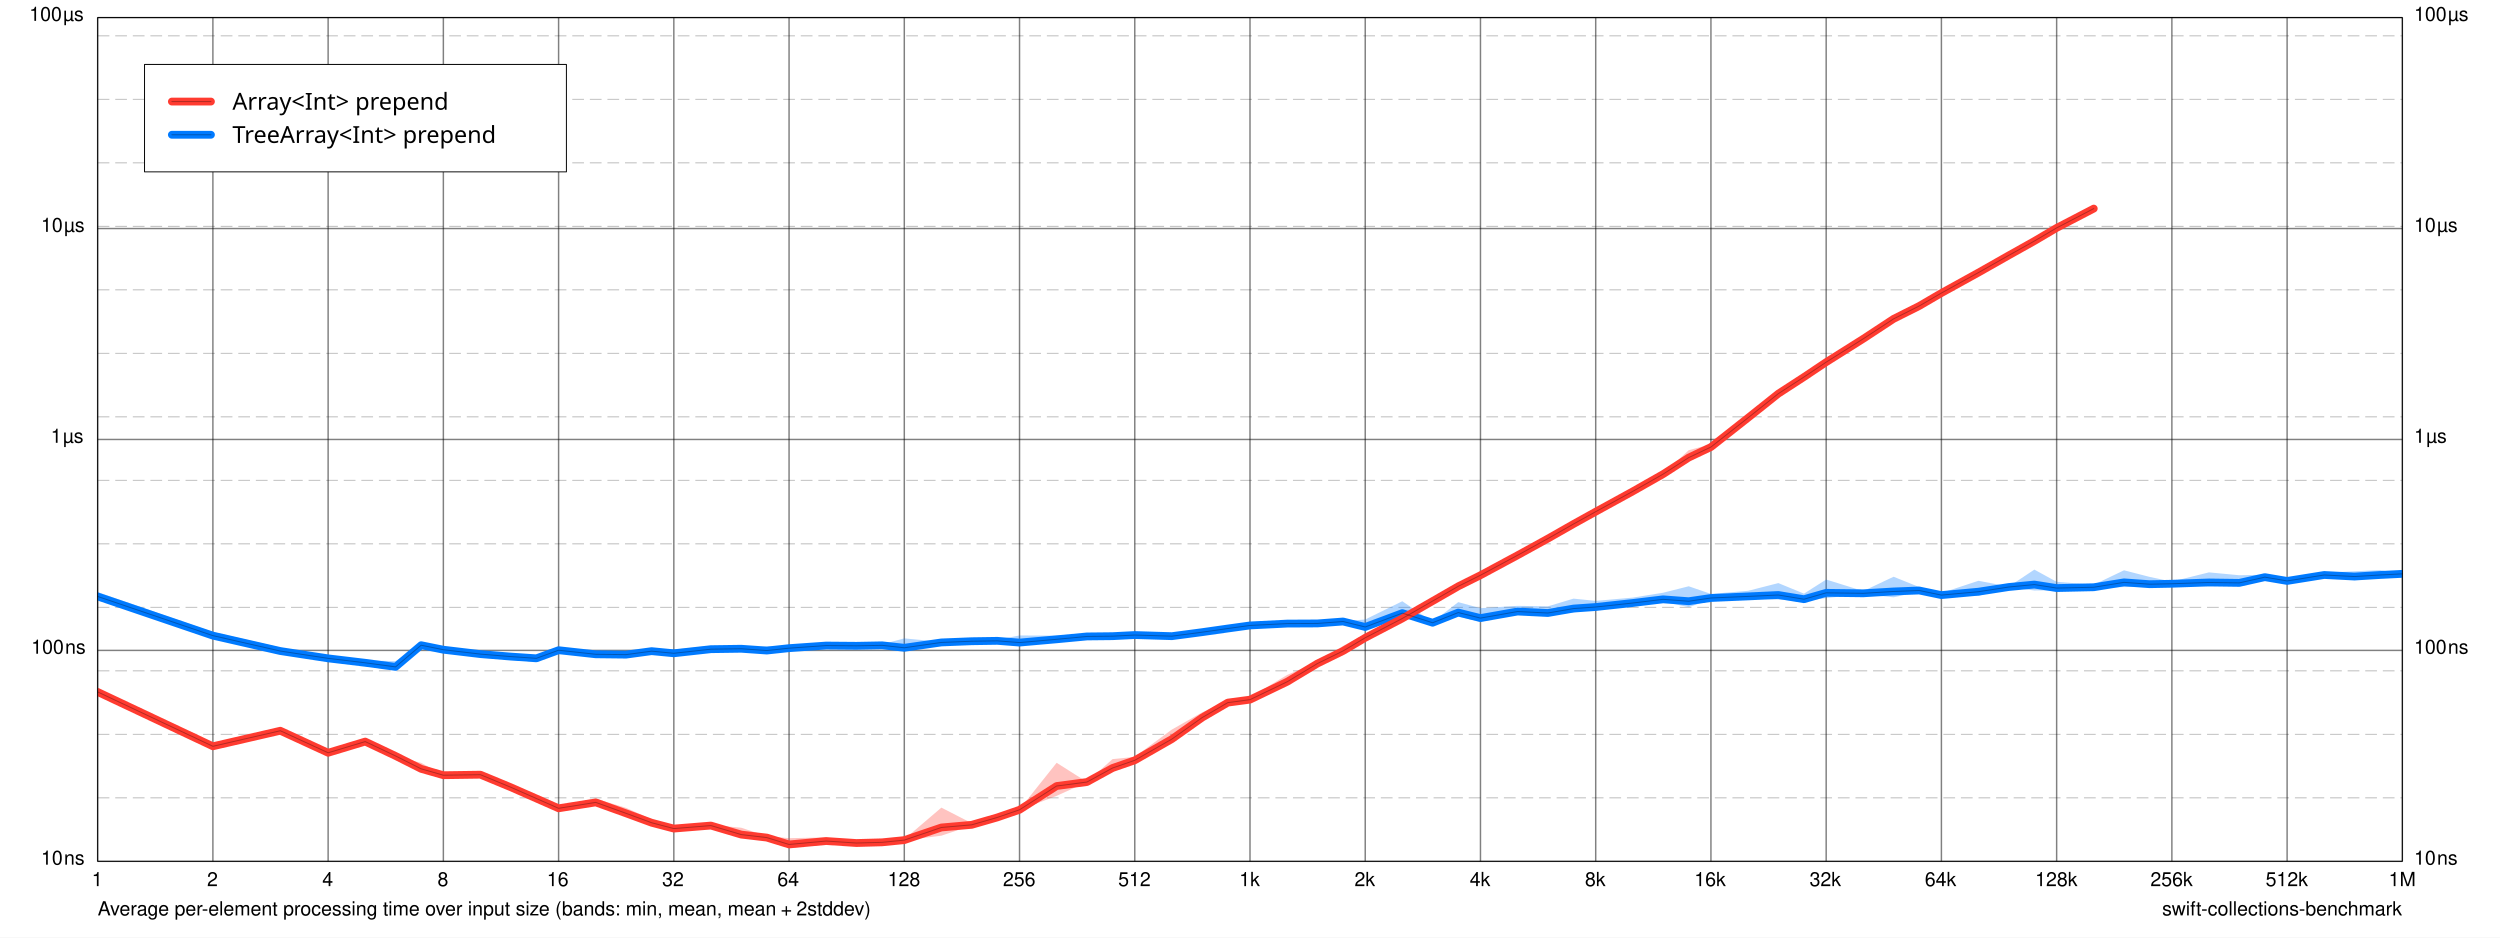
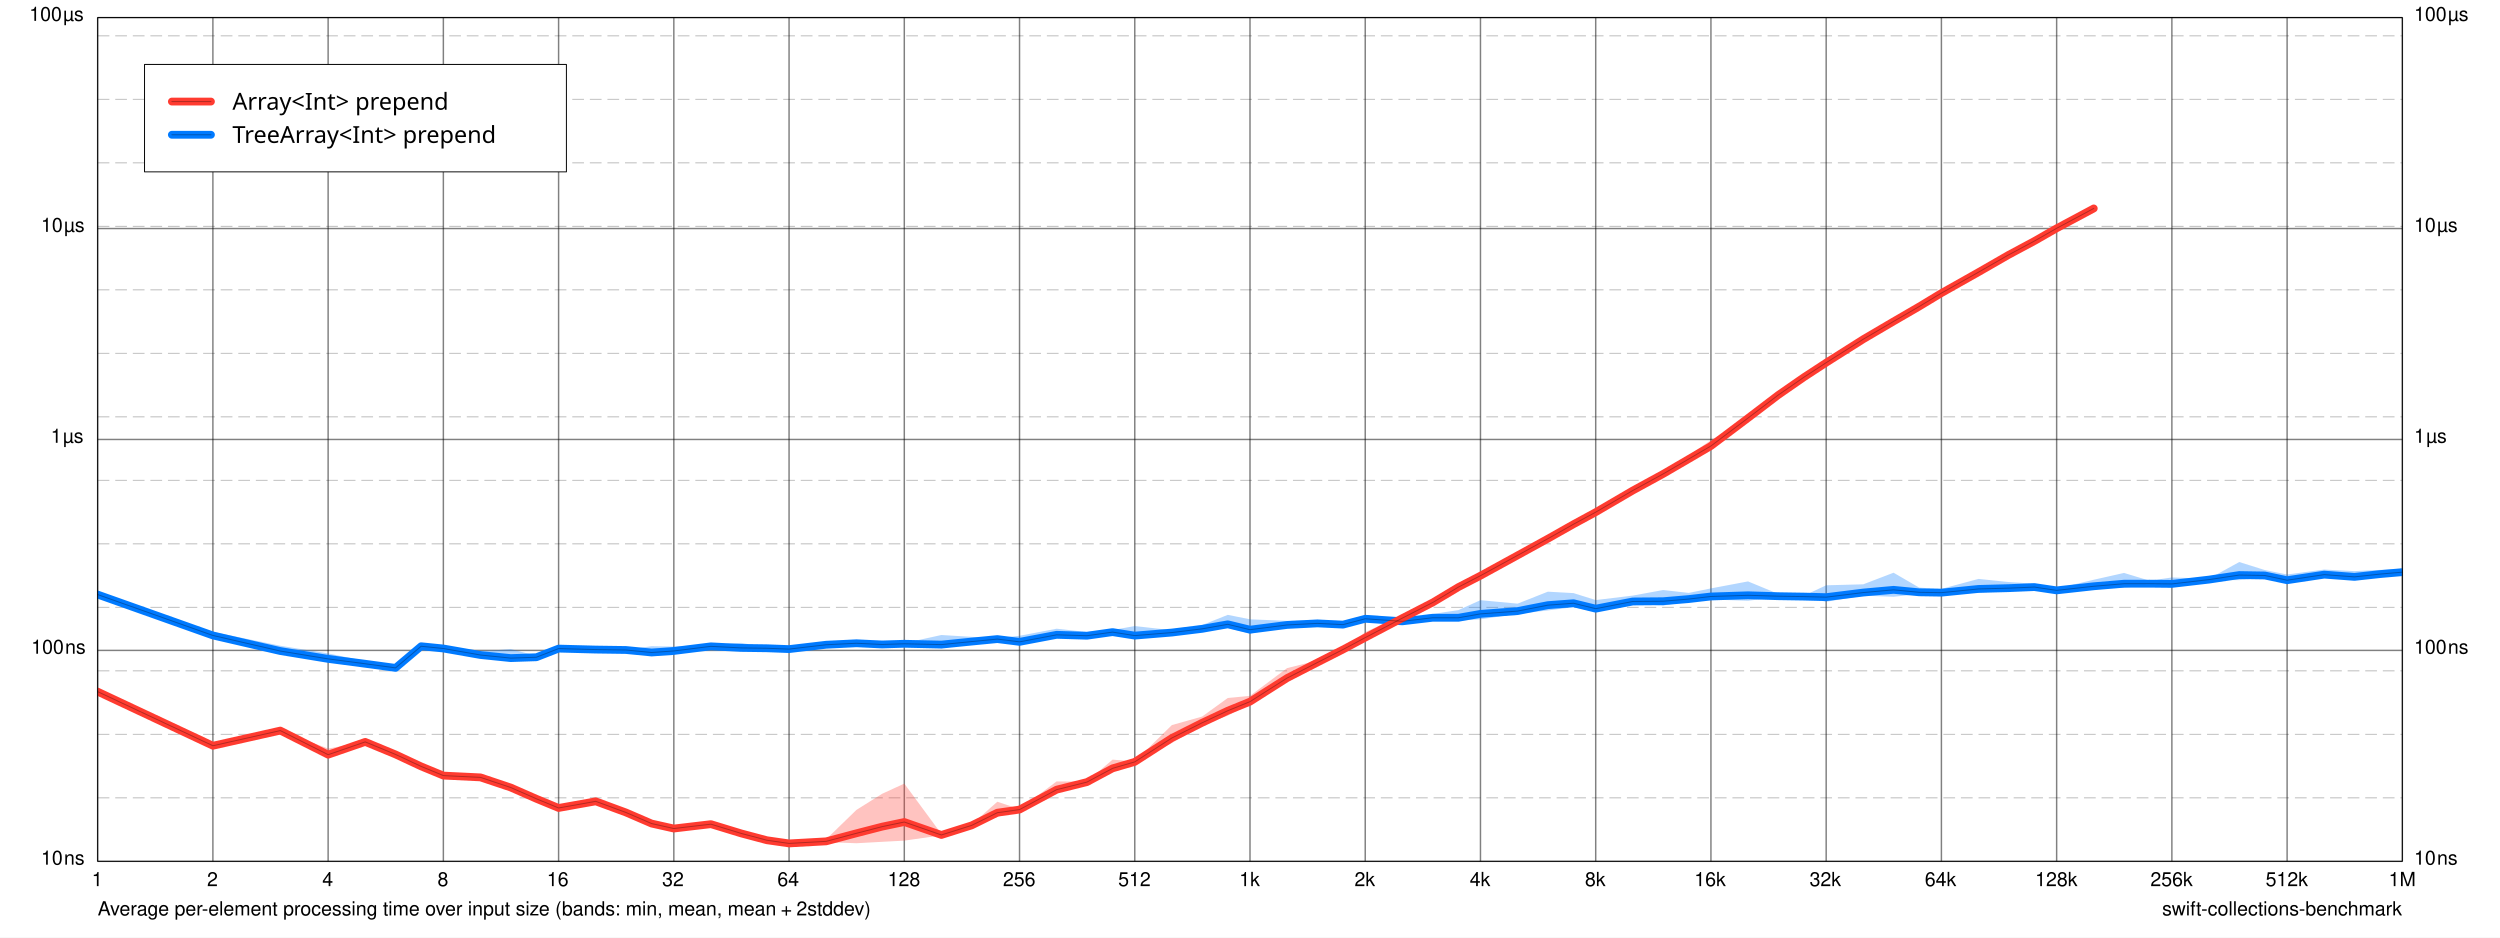
<svg xmlns="http://www.w3.org/2000/svg" xmlns:xlink="http://www.w3.org/1999/xlink" width="1280.0px" height="480.0px" viewBox="0.0 0.0 1280.0 480.0" version="1.1">
  <path d="M 0 0 L 0 480 L 1280 480 L 1280 0 z" fill="#FFFFFF" fill-opacity="1.0" stroke="none" />
  <text x="50" y="468.7" font-family="Helvetica" font-size="10" font-weight="normal" font-style="normal" fill="#000000" fill-opacity="1">Average per-element processing time over input size (bands: min, mean, mean + 2stddev)</text>
  <a xlink:href="https://github.com/apple/swift-collections-benchmark">
    <text x="1107" y="468.7" font-family="Helvetica" font-size="10" font-weight="normal" font-style="normal" fill="#000000" fill-opacity="1">swift-collections-benchmark</text>
  </a>
  <path d="M 50 9 L 50 441" fill="none" stroke-width="0.75" stroke="#000000" stroke-opacity="0.498" stroke-linecap="butt" stroke-linejoin="round" />
  <text x="47" y="453.7" font-family="Helvetica" font-size="10" font-weight="normal" font-style="normal" fill="#000000" fill-opacity="1">1</text>
  <path d="M 109 9 L 109 441" fill="none" stroke-width="0.75" stroke="#000000" stroke-opacity="0.498" stroke-linecap="butt" stroke-linejoin="round" />
  <text x="106" y="453.7" font-family="Helvetica" font-size="10" font-weight="normal" font-style="normal" fill="#000000" fill-opacity="1">2</text>
  <path d="M 168 9 L 168 441" fill="none" stroke-width="0.75" stroke="#000000" stroke-opacity="0.498" stroke-linecap="butt" stroke-linejoin="round" />
  <text x="165" y="453.7" font-family="Helvetica" font-size="10" font-weight="normal" font-style="normal" fill="#000000" fill-opacity="1">4</text>
  <path d="M 227 9 L 227 441" fill="none" stroke-width="0.75" stroke="#000000" stroke-opacity="0.498" stroke-linecap="butt" stroke-linejoin="round" />
  <text x="224" y="453.7" font-family="Helvetica" font-size="10" font-weight="normal" font-style="normal" fill="#000000" fill-opacity="1">8</text>
  <path d="M 286 9 L 286 441" fill="none" stroke-width="0.75" stroke="#000000" stroke-opacity="0.498" stroke-linecap="butt" stroke-linejoin="round" />
  <text x="280" y="453.7" font-family="Helvetica" font-size="10" font-weight="normal" font-style="normal" fill="#000000" fill-opacity="1">16</text>
  <path d="M 345 9 L 345 441" fill="none" stroke-width="0.75" stroke="#000000" stroke-opacity="0.498" stroke-linecap="butt" stroke-linejoin="round" />
  <text x="339" y="453.7" font-family="Helvetica" font-size="10" font-weight="normal" font-style="normal" fill="#000000" fill-opacity="1">32</text>
  <path d="M 404 9 L 404 441" fill="none" stroke-width="0.75" stroke="#000000" stroke-opacity="0.498" stroke-linecap="butt" stroke-linejoin="round" />
  <text x="398" y="453.7" font-family="Helvetica" font-size="10" font-weight="normal" font-style="normal" fill="#000000" fill-opacity="1">64</text>
  <path d="M 463 9 L 463 441" fill="none" stroke-width="0.75" stroke="#000000" stroke-opacity="0.498" stroke-linecap="butt" stroke-linejoin="round" />
  <text x="454.5" y="453.7" font-family="Helvetica" font-size="10" font-weight="normal" font-style="normal" fill="#000000" fill-opacity="1">128</text>
  <path d="M 522 9 L 522 441" fill="none" stroke-width="0.75" stroke="#000000" stroke-opacity="0.498" stroke-linecap="butt" stroke-linejoin="round" />
  <text x="513.5" y="453.7" font-family="Helvetica" font-size="10" font-weight="normal" font-style="normal" fill="#000000" fill-opacity="1">256</text>
  <path d="M 581 9 L 581 441" fill="none" stroke-width="0.75" stroke="#000000" stroke-opacity="0.498" stroke-linecap="butt" stroke-linejoin="round" />
  <text x="572.5" y="453.7" font-family="Helvetica" font-size="10" font-weight="normal" font-style="normal" fill="#000000" fill-opacity="1">512</text>
  <path d="M 640 9 L 640 441" fill="none" stroke-width="0.75" stroke="#000000" stroke-opacity="0.498" stroke-linecap="butt" stroke-linejoin="round" />
  <text x="634.5" y="453.7" font-family="Helvetica" font-size="10" font-weight="normal" font-style="normal" fill="#000000" fill-opacity="1">1k</text>
  <path d="M 699 9 L 699 441" fill="none" stroke-width="0.75" stroke="#000000" stroke-opacity="0.498" stroke-linecap="butt" stroke-linejoin="round" />
  <text x="693.5" y="453.7" font-family="Helvetica" font-size="10" font-weight="normal" font-style="normal" fill="#000000" fill-opacity="1">2k</text>
  <path d="M 758 9 L 758 441" fill="none" stroke-width="0.75" stroke="#000000" stroke-opacity="0.498" stroke-linecap="butt" stroke-linejoin="round" />
  <text x="752.5" y="453.7" font-family="Helvetica" font-size="10" font-weight="normal" font-style="normal" fill="#000000" fill-opacity="1">4k</text>
  <path d="M 817 9 L 817 441" fill="none" stroke-width="0.75" stroke="#000000" stroke-opacity="0.498" stroke-linecap="butt" stroke-linejoin="round" />
  <text x="811.5" y="453.7" font-family="Helvetica" font-size="10" font-weight="normal" font-style="normal" fill="#000000" fill-opacity="1">8k</text>
  <path d="M 876 9 L 876 441" fill="none" stroke-width="0.75" stroke="#000000" stroke-opacity="0.498" stroke-linecap="butt" stroke-linejoin="round" />
  <text x="867.5" y="453.7" font-family="Helvetica" font-size="10" font-weight="normal" font-style="normal" fill="#000000" fill-opacity="1">16k</text>
  <path d="M 935 9 L 935 441" fill="none" stroke-width="0.75" stroke="#000000" stroke-opacity="0.498" stroke-linecap="butt" stroke-linejoin="round" />
  <text x="926.5" y="453.7" font-family="Helvetica" font-size="10" font-weight="normal" font-style="normal" fill="#000000" fill-opacity="1">32k</text>
  <path d="M 994 9 L 994 441" fill="none" stroke-width="0.75" stroke="#000000" stroke-opacity="0.498" stroke-linecap="butt" stroke-linejoin="round" />
  <text x="985.5" y="453.7" font-family="Helvetica" font-size="10" font-weight="normal" font-style="normal" fill="#000000" fill-opacity="1">64k</text>
  <path d="M 1053 9 L 1053 441" fill="none" stroke-width="0.75" stroke="#000000" stroke-opacity="0.498" stroke-linecap="butt" stroke-linejoin="round" />
  <text x="1042" y="453.7" font-family="Helvetica" font-size="10" font-weight="normal" font-style="normal" fill="#000000" fill-opacity="1">128k</text>
  <path d="M 1112 9 L 1112 441" fill="none" stroke-width="0.75" stroke="#000000" stroke-opacity="0.498" stroke-linecap="butt" stroke-linejoin="round" />
  <text x="1101" y="453.7" font-family="Helvetica" font-size="10" font-weight="normal" font-style="normal" fill="#000000" fill-opacity="1">256k</text>
  <path d="M 1171 9 L 1171 441" fill="none" stroke-width="0.75" stroke="#000000" stroke-opacity="0.498" stroke-linecap="butt" stroke-linejoin="round" />
  <text x="1160" y="453.7" font-family="Helvetica" font-size="10" font-weight="normal" font-style="normal" fill="#000000" fill-opacity="1">512k</text>
  <path d="M 1230 9 L 1230 441" fill="none" stroke-width="0.75" stroke="#000000" stroke-opacity="0.498" stroke-linecap="butt" stroke-linejoin="round" />
  <text x="1223" y="453.7" font-family="Helvetica" font-size="10" font-weight="normal" font-style="normal" fill="#000000" fill-opacity="1">1M</text>
  <path d="M 50 441 L 1230 441" fill="none" stroke-width="0.75" stroke="#000000" stroke-opacity="0.498" stroke-linecap="butt" stroke-linejoin="round" />
  <text x="21" y="442.7" font-family="Helvetica" font-size="10" font-weight="normal" font-style="normal" fill="#000000" fill-opacity="1">10 ns</text>
  <text x="1236" y="442.7" font-family="Helvetica" font-size="10" font-weight="normal" font-style="normal" fill="#000000" fill-opacity="1">10 ns</text>
  <path d="M 50 333 L 1230 333" fill="none" stroke-width="0.75" stroke="#000000" stroke-opacity="0.498" stroke-linecap="butt" stroke-linejoin="round" />
  <text x="16" y="334.7" font-family="Helvetica" font-size="10" font-weight="normal" font-style="normal" fill="#000000" fill-opacity="1">100 ns</text>
  <text x="1236" y="334.7" font-family="Helvetica" font-size="10" font-weight="normal" font-style="normal" fill="#000000" fill-opacity="1">100 ns</text>
  <path d="M 50 225 L 1230 225" fill="none" stroke-width="0.75" stroke="#000000" stroke-opacity="0.498" stroke-linecap="butt" stroke-linejoin="round" />
  <text x="26" y="226.7" font-family="Helvetica" font-size="10" font-weight="normal" font-style="normal" fill="#000000" fill-opacity="1">1 µs</text>
  <text x="1236" y="226.7" font-family="Helvetica" font-size="10" font-weight="normal" font-style="normal" fill="#000000" fill-opacity="1">1 µs</text>
  <path d="M 50 117 L 1230 117" fill="none" stroke-width="0.75" stroke="#000000" stroke-opacity="0.498" stroke-linecap="butt" stroke-linejoin="round" />
  <text x="21" y="118.7" font-family="Helvetica" font-size="10" font-weight="normal" font-style="normal" fill="#000000" fill-opacity="1">10 µs</text>
  <text x="1236" y="118.7" font-family="Helvetica" font-size="10" font-weight="normal" font-style="normal" fill="#000000" fill-opacity="1">10 µs</text>
  <path d="M 50 9 L 1230 9" fill="none" stroke-width="0.75" stroke="#000000" stroke-opacity="0.498" stroke-linecap="butt" stroke-linejoin="round" />
  <text x="15" y="10.7" font-family="Helvetica" font-size="10" font-weight="normal" font-style="normal" fill="#000000" fill-opacity="1">100 µs</text>
  <text x="1236" y="10.7" font-family="Helvetica" font-size="10" font-weight="normal" font-style="normal" fill="#000000" fill-opacity="1">100 µs</text>
  <path d="M 50 408.49 L 1230 408.49" fill="none" stroke-width="0.5" stroke="#000000" stroke-opacity="0.259" stroke-linecap="butt" stroke-linejoin="round" stroke-dasharray="6 3" stroke-dashoffset="0" />
  <path d="M 50 375.98 L 1230 375.98" fill="none" stroke-width="0.5" stroke="#000000" stroke-opacity="0.259" stroke-linecap="butt" stroke-linejoin="round" stroke-dasharray="6 3" stroke-dashoffset="0" />
  <path d="M 50 343.47 L 1230 343.47" fill="none" stroke-width="0.5" stroke="#000000" stroke-opacity="0.259" stroke-linecap="butt" stroke-linejoin="round" stroke-dasharray="6 3" stroke-dashoffset="0" />
  <path d="M 50 310.96 L 1230 310.96" fill="none" stroke-width="0.5" stroke="#000000" stroke-opacity="0.259" stroke-linecap="butt" stroke-linejoin="round" stroke-dasharray="6 3" stroke-dashoffset="0" />
  <path d="M 50 278.44 L 1230 278.44" fill="none" stroke-width="0.5" stroke="#000000" stroke-opacity="0.259" stroke-linecap="butt" stroke-linejoin="round" stroke-dasharray="6 3" stroke-dashoffset="0" />
  <path d="M 50 245.93 L 1230 245.93" fill="none" stroke-width="0.5" stroke="#000000" stroke-opacity="0.259" stroke-linecap="butt" stroke-linejoin="round" stroke-dasharray="6 3" stroke-dashoffset="0" />
  <path d="M 50 213.42 L 1230 213.42" fill="none" stroke-width="0.5" stroke="#000000" stroke-opacity="0.259" stroke-linecap="butt" stroke-linejoin="round" stroke-dasharray="6 3" stroke-dashoffset="0" />
  <path d="M 50 180.91 L 1230 180.91" fill="none" stroke-width="0.5" stroke="#000000" stroke-opacity="0.259" stroke-linecap="butt" stroke-linejoin="round" stroke-dasharray="6 3" stroke-dashoffset="0" />
  <path d="M 50 148.4 L 1230 148.4" fill="none" stroke-width="0.5" stroke="#000000" stroke-opacity="0.259" stroke-linecap="butt" stroke-linejoin="round" stroke-dasharray="6 3" stroke-dashoffset="0" />
  <path d="M 50 115.89 L 1230 115.89" fill="none" stroke-width="0.5" stroke="#000000" stroke-opacity="0.259" stroke-linecap="butt" stroke-linejoin="round" stroke-dasharray="6 3" stroke-dashoffset="0" />
  <path d="M 50 83.376 L 1230 83.376" fill="none" stroke-width="0.5" stroke="#000000" stroke-opacity="0.259" stroke-linecap="butt" stroke-linejoin="round" stroke-dasharray="6 3" stroke-dashoffset="0" />
  <path d="M 50 50.865 L 1230 50.865" fill="none" stroke-width="0.5" stroke="#000000" stroke-opacity="0.259" stroke-linecap="butt" stroke-linejoin="round" stroke-dasharray="6 3" stroke-dashoffset="0" />
  <path d="M 50 18.354 L 1230 18.354" fill="none" stroke-width="0.5" stroke="#000000" stroke-opacity="0.259" stroke-linecap="butt" stroke-linejoin="round" stroke-dasharray="6 3" stroke-dashoffset="0" />
  <path d="M 74 33 L 74 88 L 290 88 L 290 33 z" fill="#FFFFFF" fill-opacity="1.0" stroke="none" />
  <clipPath id="clip-0">
    <path d="M 50 9 L 50 441 L 1230 441 L 1230 9 z" />
  </clipPath>
  <g clip-path="url(#clip-0)">
-     <path d="M 50 303.13L 109 323.59L 143.51 331.51L 168 336.78L 186.99 338.1L 202.51 338.51L 215.63 329.8L 227 331.6L 245.99 334.3L 261.51 336.12L 274.63 336.57L 286 332.86L 304.99 334.99L 320.51 335.16L 333.63 332.98L 345 332.61L 363.99 330.66L 379.51 332.16L 392.63 330.98L 404 330.83L 422.99 330.36L 438.51 330.56L 451.63 329.89L 463 326.85L 481.99 328.65L 497.51 327.11L 510.63 327.54L 522 325.35L 540.99 325.46L 556.51 325.65L 569.63 324.7L 581 324.86L 599.99 324.77L 615.51 322.73L 628.63 321.36L 640 319.72L 658.99 318.54L 674.51 317.62L 687.63 318.08L 699 317.17L 717.99 307.84L 733.51 318.44L 746.63 308.29L 758 311.39L 776.99 310.19L 792.51 310.45L 805.63 306.5L 817 307.65L 835.99 305.97L 851.51 303.48L 864.63 300.17L 876 304.09L 894.99 302.5L 910.51 298.54L 923.63 303.94L 935 296.72L 953.99 302.62L 969.51 295.29L 982.63 300.57L 994 303.61L 1013 297.36L 1028.5 300.34L 1041.6 291.64L 1053 297.89L 1072 299.39L 1087.5 291.99L 1100.6 295.37L 1112 297.76L 1131 293.05L 1146.5 294.52L 1159.6 294.27L 1171 295.99L 1190 293.19L 1205.5 292.5L 1218.6 291.9L 1230 293.73L 1230 293.84L 1218.6 295.3L 1205.5 296.18L 1190 294.82L 1171 297.96L 1159.6 295.94L 1146.5 299.91L 1131 300.19L 1112 299.28L 1100.6 300.51L 1087.5 300.57L 1072 301.13L 1053 302.27L 1041.6 302.34L 1028.5 300.63L 1013 305.09L 994 305.08L 982.63 302.97L 969.51 305.82L 953.99 304.19L 935 306.2L 923.63 307.85L 910.51 307L 894.99 306.41L 876 306.93L 864.63 310.86L 851.51 308.12L 835.99 309.76L 817 311.95L 805.63 313.53L 792.51 315.13L 776.99 314.17L 758 318.39L 746.63 315.68L 733.51 318.98L 717.99 316.27L 699 322.45L 687.63 318.26L 674.51 319.78L 658.99 319.54L 640 320.42L 628.63 321.96L 615.51 324.01L 599.99 326.06L 581 325.24L 569.63 326.08L 556.51 325.93L 540.99 327.99L 522 330.36L 510.63 328.31L 497.51 328.75L 481.99 329.03L 463 333.49L 451.63 330.6L 438.51 330.69L 422.99 330.59L 404 332.23L 392.63 333.85L 379.51 332.16L 363.99 333L 345 335.16L 333.63 333.54L 320.51 335.18L 304.99 334.99L 286 332.93L 274.63 337.23L 261.51 336.18L 245.99 335.12L 227 333.02L 215.63 330.55L 202.51 342.54L 186.99 339.8L 168 337.19L 143.51 333.99L 109 326.11L 50 306.2" fill="#007AFF" fill-opacity="0.302" stroke="none" />
-     <path d="M 50 353.83L 109 381.72L 143.51 373.92L 168 385.41L 186.99 378.65L 202.51 387.04L 215.63 390.59L 227 396.78L 245.99 396.42L 261.51 402.56L 274.63 408.64L 286 413.85L 304.99 408.9L 320.51 413.63L 333.63 419.46L 345 423.04L 363.99 422.36L 379.51 423.79L 392.63 428.13L 404 429.14L 422.99 428.77L 438.51 431.46L 451.63 431.03L 463 429.7L 481.99 413.5L 497.51 421.45L 510.63 418.25L 522 414.38L 540.99 390.55L 556.51 400.37L 569.63 388.65L 581 387.51L 599.99 373.53L 615.51 364.73L 628.63 358.55L 640 357.04L 658.99 345.59L 674.51 338.92L 687.63 330.72L 699 324.6L 717.99 315.52L 733.51 307.5L 746.63 298.77L 758 294.17L 776.99 284.29L 792.51 275.62L 805.63 267.98L 817 261.26L 835.99 251.23L 851.51 242.58L 864.63 230.5L 876 227.45L 894.99 213.88L 910.51 200.64L 923.63 193L 935 185.27L 953.99 171.94L 969.51 162.17L 982.63 156.2L 994 149.42L 1013 139.21L 1028.5 129.84L 1041.6 122.36L 1053 115.7L 1072 106.8L 1072 106.8L 1053 117.04L 1041.6 123.79L 1028.5 131.08L 1013 139.66L 994 150.25L 982.63 156.83L 969.51 163.65L 953.99 174.01L 935 185.48L 923.63 193.05L 910.51 201.87L 894.99 213.93L 876 229.4L 864.63 235.69L 851.51 242.81L 835.99 251.7L 817 262.24L 805.63 268.4L 792.51 275.81L 776.99 284.3L 758 294.65L 746.63 300.7L 733.51 307.82L 717.99 317.05L 699 327.25L 687.63 334.24L 674.51 340.02L 658.99 350.38L 640 358.65L 628.63 360.17L 615.51 368.38L 599.99 380.26L 581 389.92L 569.63 394.95L 556.51 400.42L 540.99 407.48L 522 414.7L 510.63 418.62L 497.51 422.62L 481.99 427.87L 463 430.3L 451.63 431.35L 438.51 431.69L 422.99 431.28L 404 433.56L 392.63 429.1L 379.51 428.62L 363.99 422.8L 345 424.66L 333.63 421.89L 320.51 417.43L 304.99 411.52L 286 413.85L 274.63 408.91L 261.51 403.26L 245.99 396.71L 227 396.96L 215.63 394.79L 202.51 387.04L 186.99 380.06L 168 385.42L 143.51 374.22L 109 382.24L 50 354.43" fill="#FF3B30" fill-opacity="0.302" stroke="none" />
-     <path d="M 50 305.38L 109 325.44L 143.51 333.33L 168 337.08L 186.99 339.35L 202.51 341.45L 215.63 330.35L 227 332.65L 245.99 334.9L 261.51 336.17L 274.63 337.06L 286 332.91L 304.99 334.99L 320.51 335.17L 333.63 333.39L 345 334.48L 363.99 332.38L 379.51 332.16L 392.63 333.08L 404 331.86L 422.99 330.53L 438.51 330.66L 451.63 330.41L 463 331.66L 481.99 328.93L 497.51 328.31L 510.63 328.11L 522 329L 540.99 327.32L 556.51 325.86L 569.63 325.72L 581 325.14L 599.99 325.72L 615.51 323.67L 628.63 321.8L 640 320.23L 658.99 319.28L 674.51 319.2L 687.63 318.21L 699 321.01L 717.99 313.92L 733.51 318.84L 746.63 313.63L 758 316.46L 776.99 313.1L 792.51 313.86L 805.63 311.59L 817 310.79L 835.99 308.74L 851.51 306.86L 864.63 307.83L 876 306.17L 894.99 305.36L 910.51 304.64L 923.63 306.8L 935 303.53L 953.99 303.77L 969.51 302.83L 982.63 302.33L 994 304.69L 1013 302.95L 1028.5 300.55L 1041.6 299.3L 1053 301.09L 1072 300.67L 1087.5 298.17L 1100.6 299.11L 1112 298.88L 1131 298.22L 1146.5 298.44L 1159.6 295.5L 1171 297.44L 1190 294.39L 1205.5 295.19L 1218.6 294.39L 1230 293.81" fill="none" stroke-width="4" stroke="#007AFF" stroke-opacity="1" stroke-linecap="round" stroke-linejoin="round" />
-     <path d="M 50 354.27L 109 382.1L 143.51 374.14L 168 385.42L 186.99 379.69L 202.51 387.04L 215.63 393.65L 227 396.91L 245.99 396.64L 261.51 403.07L 274.63 408.84L 286 413.85L 304.99 410.82L 320.51 416.41L 333.63 421.24L 345 424.23L 363.99 422.69L 379.51 427.31L 392.63 428.85L 404 432.36L 422.99 430.61L 438.51 431.63L 451.63 431.27L 463 430.14L 481.99 423.67L 497.51 422.31L 510.63 418.52L 522 414.61L 540.99 402.44L 556.51 400.4L 569.63 393.22L 581 389.27L 599.99 378.41L 615.51 367.4L 628.63 359.74L 640 358.22L 658.99 349.08L 674.51 339.73L 687.63 333.3L 699 326.54L 717.99 316.64L 733.51 307.74L 746.63 300.19L 758 294.52L 776.99 284.3L 792.51 275.76L 805.63 268.29L 817 261.98L 835.99 251.57L 851.51 242.75L 864.63 234.28L 876 228.88L 894.99 213.92L 910.51 201.55L 923.63 193.03L 935 185.42L 953.99 173.46L 969.51 163.26L 982.63 156.67L 994 150.03L 1013 139.54L 1028.5 130.75L 1041.6 123.41L 1053 116.68L 1072 106.8" fill="none" stroke-width="4" stroke="#FF3B30" stroke-opacity="1" stroke-linecap="round" stroke-linejoin="round" />
-     <path d="M 50 305.38L 109 325.44L 143.51 333.33L 168 337.08L 186.99 339.35L 202.51 341.45L 215.63 330.35L 227 332.65L 245.99 334.9L 261.51 336.17L 274.63 337.06L 286 332.91L 304.99 334.99L 320.51 335.17L 333.63 333.39L 345 334.48L 363.99 332.38L 379.51 332.16L 392.63 333.08L 404 331.86L 422.99 330.53L 438.51 330.66L 451.63 330.41L 463 331.66L 481.99 328.93L 497.51 328.31L 510.63 328.11L 522 329L 540.99 327.32L 556.51 325.86L 569.63 325.72L 581 325.14L 599.99 325.72L 615.51 323.67L 628.63 321.8L 640 320.23L 658.99 319.28L 674.51 319.2L 687.63 318.21L 699 321.01L 717.99 313.92L 733.51 318.84L 746.63 313.63L 758 316.46L 776.99 313.1L 792.51 313.86L 805.63 311.59L 817 310.79L 835.99 308.74L 851.51 306.86L 864.63 307.83L 876 306.17L 894.99 305.36L 910.51 304.64L 923.63 306.8L 935 303.53L 953.99 303.77L 969.51 302.83L 982.63 302.33L 994 304.69L 1013 302.95L 1028.5 300.55L 1041.6 299.3L 1053 301.09L 1072 300.67L 1087.5 298.17L 1100.6 299.11L 1112 298.88L 1131 298.22L 1146.5 298.44L 1159.6 295.5L 1171 297.44L 1190 294.39L 1205.5 295.19L 1218.6 294.39L 1230 293.81" fill="none" stroke-width="0.5" stroke="#000000" stroke-opacity="0.302" stroke-linecap="round" stroke-linejoin="round" />
-     <path d="M 50 354.27L 109 382.1L 143.51 374.14L 168 385.42L 186.99 379.69L 202.51 387.04L 215.63 393.65L 227 396.91L 245.99 396.64L 261.51 403.07L 274.63 408.84L 286 413.85L 304.99 410.82L 320.51 416.41L 333.63 421.24L 345 424.23L 363.99 422.69L 379.51 427.31L 392.63 428.85L 404 432.36L 422.99 430.61L 438.51 431.63L 451.63 431.27L 463 430.14L 481.99 423.67L 497.51 422.31L 510.63 418.52L 522 414.61L 540.99 402.44L 556.51 400.4L 569.63 393.22L 581 389.27L 599.99 378.41L 615.51 367.4L 628.63 359.74L 640 358.22L 658.99 349.08L 674.51 339.73L 687.63 333.3L 699 326.54L 717.99 316.64L 733.51 307.74L 746.63 300.19L 758 294.52L 776.99 284.3L 792.51 275.76L 805.63 268.29L 817 261.98L 835.99 251.57L 851.51 242.75L 864.63 234.28L 876 228.88L 894.99 213.92L 910.51 201.55L 923.63 193.03L 935 185.42L 953.99 173.46L 969.51 163.26L 982.63 156.67L 994 150.03L 1013 139.54L 1028.5 130.75L 1041.6 123.41L 1053 116.68L 1072 106.8" fill="none" stroke-width="0.5" stroke="#000000" stroke-opacity="0.302" stroke-linecap="round" stroke-linejoin="round" />
+     <path d="M 50 303.66L 109 323.51L 143.51 330.63L 168 334.55L 186.99 338.46L 202.51 341.46L 215.63 330.47L 227 331.83L 245.99 333.54L 261.51 332.3L 274.63 335.79L 286 332.01L 304.99 332.01L 320.51 332.75L 333.63 330.85L 345 331.05L 363.99 330.05L 379.51 329.14L 392.63 331.51L 404 330.85L 422.99 329.97L 438.51 328.1L 451.63 329.63L 463 329.3L 481.99 325.12L 497.51 326.07L 510.63 326.72L 522 325.52L 540.99 321.9L 556.51 323.61L 569.63 322.58L 581 320.54L 599.99 322.66L 615.51 320.03L 628.63 314.8L 640 317.1L 658.99 317.86L 674.51 317.64L 687.63 318.03L 699 315.77L 717.99 317.22L 733.51 314.33L 746.63 312.39L 758 307.29L 776.99 309.07L 792.51 302.94L 805.63 303.67L 817 307.23L 835.99 304.94L 851.51 302.09L 864.63 303.57L 876 301.26L 894.99 297.68L 910.51 304.09L 923.63 304.98L 935 299.67L 953.99 299.17L 969.51 293.23L 982.63 300.86L 994 301.52L 1013 296.4L 1028.5 298.01L 1041.6 298.84L 1053 301.35L 1072 296.83L 1087.5 293.34L 1100.6 297.32L 1112 295.66L 1131 296.27L 1146.5 287.76L 1159.6 291.87L 1171 294.14L 1190 291.62L 1205.5 292.41L 1218.6 291.78L 1230 291.29L 1230 293.54L 1218.6 294.72L 1205.5 296.44L 1190 295.16L 1171 298.14L 1159.6 295.67L 1146.5 297.04L 1131 296.94L 1112 300.18L 1100.6 299.38L 1087.5 300.98L 1072 301.41L 1053 302.6L 1041.6 301.22L 1028.5 302.29L 1013 303.5L 994 304.13L 982.63 304.14L 969.51 305.55L 953.99 304.98L 935 308.11L 923.63 305.63L 910.51 305.67L 894.99 307.59L 876 306.96L 864.63 307.88L 851.51 310.05L 835.99 309.07L 817 313.31L 805.63 310.84L 792.51 312.55L 776.99 314.31L 758 317.07L 746.63 317.78L 733.51 317L 717.99 318.44L 699 317.18L 687.63 320.46L 674.51 319.72L 658.99 320.74L 640 324.43L 628.63 321.49L 615.51 322.66L 599.99 324.3L 581 327.29L 569.63 324.03L 556.51 326.17L 540.99 326.19L 522 329.78L 510.63 327.38L 497.51 329.36L 481.99 331.91L 463 329.72L 451.63 330.09L 438.51 329.8L 422.99 330.16L 404 332.88L 392.63 332.06L 379.51 332.67L 363.99 331.25L 345 334.11L 333.63 335.28L 320.51 332.81L 304.99 332.78L 286 332.1L 274.63 336.76L 261.51 338.71L 245.99 336.03L 227 332.1L 215.63 331.03L 202.51 342.14L 186.99 340.35L 168 338.38L 143.51 334.32L 109 326.02L 50 304.68" fill="#007AFF" fill-opacity="0.302" stroke="none" />
+     <path d="M 50 354.12L 109 381.44L 143.51 374.06L 168 383.27L 186.99 379.84L 202.51 384.72L 215.63 392.26L 227 396.97L 245.99 398.02L 261.51 403.11L 274.63 408.98L 286 413.2L 304.99 409.71L 320.51 415.53L 333.63 420.24L 345 424.15L 363.99 421.01L 379.51 426.34L 392.63 429.81L 404 430.81L 422.99 429.72L 438.51 414.66L 451.63 406.43L 463 401.2L 481.99 426.97L 497.51 422.13L 510.63 410.48L 522 414.32L 540.99 400.09L 556.51 400.21L 569.63 388.93L 581 389.87L 599.99 371.24L 615.51 366.86L 628.63 357.36L 640 356.27L 658.99 342.07L 674.51 338.19L 687.63 332.5L 699 323.65L 717.99 314.96L 733.51 307.91L 746.63 300.23L 758 294.41L 776.99 283.95L 792.51 275.61L 805.63 267.75L 817 261.94L 835.99 249.69L 851.51 241.35L 864.63 233.13L 876 225.38L 894.99 213.87L 910.51 202.14L 923.63 192.97L 935 185.65L 953.99 172.68L 969.51 164.48L 982.63 156.6L 994 149.8L 1013 138.71L 1028.5 129.56L 1041.6 122.96L 1053 115.78L 1072 106.72L 1072 106.72L 1053 117.28L 1041.6 123.58L 1028.5 130.75L 1013 139.58L 994 150.16L 982.63 157.06L 969.51 164.59L 953.99 174.04L 935 185.71L 923.63 193.17L 910.51 202.25L 894.99 214.1L 876 229.43L 864.63 235.7L 851.51 243.13L 835.99 251.67L 817 262.33L 805.63 268.63L 792.51 275.89L 776.99 284.49L 758 294.87L 746.63 300.78L 733.51 308.7L 717.99 317.03L 699 327.49L 687.63 332.55L 674.51 339.56L 658.99 349.12L 640 360.34L 628.63 366.42L 615.51 371.23L 599.99 380.44L 581 390.15L 569.63 395.09L 556.51 400.5L 540.99 405.9L 522 414.57L 510.63 418.25L 497.51 422.75L 481.99 427.69L 463 430.41L 451.63 431.01L 438.51 431.74L 422.99 431.14L 404 432.2L 392.63 430.34L 379.51 426.84L 363.99 422.31L 345 424.23L 333.63 422.17L 320.51 416.17L 304.99 410.48L 286 413.85L 274.63 408.98L 261.51 403.26L 245.99 398.02L 227 397.15L 215.63 392.45L 202.51 386.83L 186.99 379.85L 168 387.56L 143.51 374.06L 109 381.96L 50 354.12" fill="#FF3B30" fill-opacity="0.302" stroke="none" />
+     <path d="M 50 304.41L 109 325.35L 143.51 333.33L 168 337.35L 186.99 339.85L 202.51 341.96L 215.63 330.88L 227 332.03L 245.99 335.36L 261.51 336.95L 274.63 336.51L 286 332.08L 304.99 332.58L 320.51 332.8L 333.63 334.08L 345 333.29L 363.99 330.93L 379.51 331.73L 392.63 331.91L 404 332.34L 422.99 330.11L 438.51 329.35L 451.63 329.97L 463 329.61L 481.99 330.04L 497.51 328.48L 510.63 327.21L 522 328.63L 540.99 325.03L 556.51 325.49L 569.63 323.64L 581 325.43L 599.99 323.87L 615.51 321.96L 628.63 319.65L 640 322.4L 658.99 319.97L 674.51 319.17L 687.63 319.81L 699 316.81L 717.99 318.12L 733.51 316.29L 746.63 316.31L 758 314.31L 776.99 312.88L 792.51 309.84L 805.63 308.86L 817 311.64L 835.99 307.96L 851.51 307.83L 864.63 306.72L 876 305.4L 894.99 304.79L 910.51 305.25L 923.63 305.46L 935 305.75L 953.99 303.39L 969.51 302L 982.63 303.26L 994 303.44L 1013 301.54L 1028.5 301.13L 1041.6 300.58L 1053 302.27L 1072 300.17L 1087.5 298.86L 1100.6 298.84L 1112 298.96L 1131 296.76L 1146.5 294.43L 1159.6 294.65L 1171 297.07L 1190 294.21L 1205.5 295.36L 1218.6 293.93L 1230 292.94" fill="none" stroke-width="4" stroke="#007AFF" stroke-opacity="1" stroke-linecap="round" stroke-linejoin="round" />
+     <path d="M 50 354.12L 109 381.82L 143.51 374.06L 168 386.4L 186.99 379.85L 202.51 386.27L 215.63 392.4L 227 397.1L 245.99 398.02L 261.51 403.22L 274.63 408.98L 286 413.68L 304.99 410.28L 320.51 416L 333.63 421.66L 345 424.21L 363.99 421.97L 379.51 426.71L 392.63 430.2L 404 431.83L 422.99 430.77L 438.51 426.64L 451.63 423.25L 463 420.87L 481.99 427.5L 497.51 422.59L 510.63 416.1L 522 414.51L 540.99 404.31L 556.51 400.43L 569.63 393.4L 581 390.08L 599.99 377.86L 615.51 370.05L 628.63 363.88L 640 359.24L 658.99 347.17L 674.51 339.2L 687.63 332.54L 699 326.46L 717.99 316.48L 733.51 308.49L 746.63 300.63L 758 294.75L 776.99 284.35L 792.51 275.81L 805.63 268.4L 817 262.23L 835.99 251.14L 851.51 242.66L 864.63 235.01L 876 228.34L 894.99 214.04L 910.51 202.22L 923.63 193.12L 935 185.69L 953.99 173.68L 969.51 164.56L 982.63 156.94L 994 150.06L 1013 139.35L 1028.5 130.44L 1041.6 123.42L 1053 116.89L 1072 106.72" fill="none" stroke-width="4" stroke="#FF3B30" stroke-opacity="1" stroke-linecap="round" stroke-linejoin="round" />
+     <path d="M 50 304.41L 109 325.35L 143.51 333.33L 168 337.35L 186.99 339.85L 202.51 341.96L 215.63 330.88L 227 332.03L 245.99 335.36L 261.51 336.95L 274.63 336.51L 286 332.08L 304.99 332.58L 320.51 332.8L 333.63 334.08L 345 333.29L 363.99 330.93L 379.51 331.73L 392.63 331.91L 404 332.34L 422.99 330.11L 438.51 329.35L 451.63 329.97L 463 329.61L 481.99 330.04L 497.51 328.48L 510.63 327.21L 522 328.63L 540.99 325.03L 556.51 325.49L 569.63 323.64L 581 325.43L 599.99 323.87L 615.51 321.96L 628.63 319.65L 640 322.4L 658.99 319.97L 674.51 319.17L 687.63 319.81L 699 316.81L 717.99 318.12L 733.51 316.29L 746.63 316.31L 758 314.31L 776.99 312.88L 792.51 309.84L 805.63 308.86L 817 311.64L 835.99 307.96L 851.51 307.83L 864.63 306.72L 876 305.4L 894.99 304.79L 910.51 305.25L 923.63 305.46L 935 305.75L 953.99 303.39L 969.51 302L 982.63 303.26L 994 303.44L 1013 301.54L 1028.5 301.13L 1041.6 300.58L 1053 302.27L 1072 300.17L 1087.5 298.86L 1100.6 298.84L 1112 298.96L 1131 296.76L 1146.5 294.43L 1159.6 294.65L 1171 297.07L 1190 294.21L 1205.5 295.36L 1218.6 293.93L 1230 292.94" fill="none" stroke-width="0.5" stroke="#000000" stroke-opacity="0.302" stroke-linecap="round" stroke-linejoin="round" />
+     <path d="M 50 354.12L 109 381.82L 143.51 374.06L 168 386.4L 186.99 379.85L 202.51 386.27L 215.63 392.4L 227 397.1L 245.99 398.02L 261.51 403.22L 274.63 408.98L 286 413.68L 304.99 410.28L 320.51 416L 333.63 421.66L 345 424.21L 363.99 421.97L 379.51 426.71L 392.63 430.2L 404 431.83L 422.99 430.77L 438.51 426.64L 451.63 423.25L 463 420.87L 481.99 427.5L 497.51 422.59L 510.63 416.1L 522 414.51L 540.99 404.31L 556.51 400.43L 569.63 393.4L 581 390.08L 599.99 377.86L 615.51 370.05L 628.63 363.88L 640 359.24L 658.99 347.17L 674.51 339.2L 687.63 332.54L 699 326.46L 717.99 316.48L 733.51 308.49L 746.63 300.63L 758 294.75L 776.99 284.35L 792.51 275.81L 805.63 268.4L 817 262.23L 835.99 251.14L 851.51 242.66L 864.63 235.01L 876 228.34L 894.99 214.04L 910.51 202.22L 923.63 193.12L 935 185.69L 953.99 173.68L 969.51 164.56L 982.63 156.94L 994 150.06L 1013 139.35L 1028.5 130.44L 1041.6 123.42L 1053 116.89L 1072 106.72" fill="none" stroke-width="0.5" stroke="#000000" stroke-opacity="0.302" stroke-linecap="round" stroke-linejoin="round" />
  </g>
  <path d="M 74 33 L 74 88 L 290 88 L 290 33 z" fill="#FFFFFF" fill-opacity="0.702" stroke-width="0.5" stroke="#000000" stroke-opacity="1" stroke-linecap="round" stroke-linejoin="round" />
  <path d="M 88 52 L 108 52" fill="none" stroke-width="4" stroke="#FF3B30" stroke-opacity="1" stroke-linecap="round" stroke-linejoin="round" />
  <path d="M 88 52 L 108 52" fill="none" stroke-width="0.5" stroke="#000000" stroke-opacity="0.302" stroke-linecap="round" stroke-linejoin="round" />
  <text x="119" y="56.17" font-family="Menlo" font-size="12" font-weight="normal" font-style="normal" fill="#000000" fill-opacity="1">Array&lt;Int&gt; prepend</text>
  <path d="M 88 69 L 108 69" fill="none" stroke-width="4" stroke="#007AFF" stroke-opacity="1" stroke-linecap="round" stroke-linejoin="round" />
  <path d="M 88 69 L 108 69" fill="none" stroke-width="0.5" stroke="#000000" stroke-opacity="0.302" stroke-linecap="round" stroke-linejoin="round" />
  <text x="119" y="73.17" font-family="Menlo" font-size="12" font-weight="normal" font-style="normal" fill="#000000" fill-opacity="1">TreeArray&lt;Int&gt; prepend</text>
  <path d="M 50 9 L 50 441 L 1230 441 L 1230 9 z" fill="none" stroke-width="0.5" stroke="#000000" stroke-opacity="1" stroke-linecap="round" stroke-linejoin="round" />
</svg>
